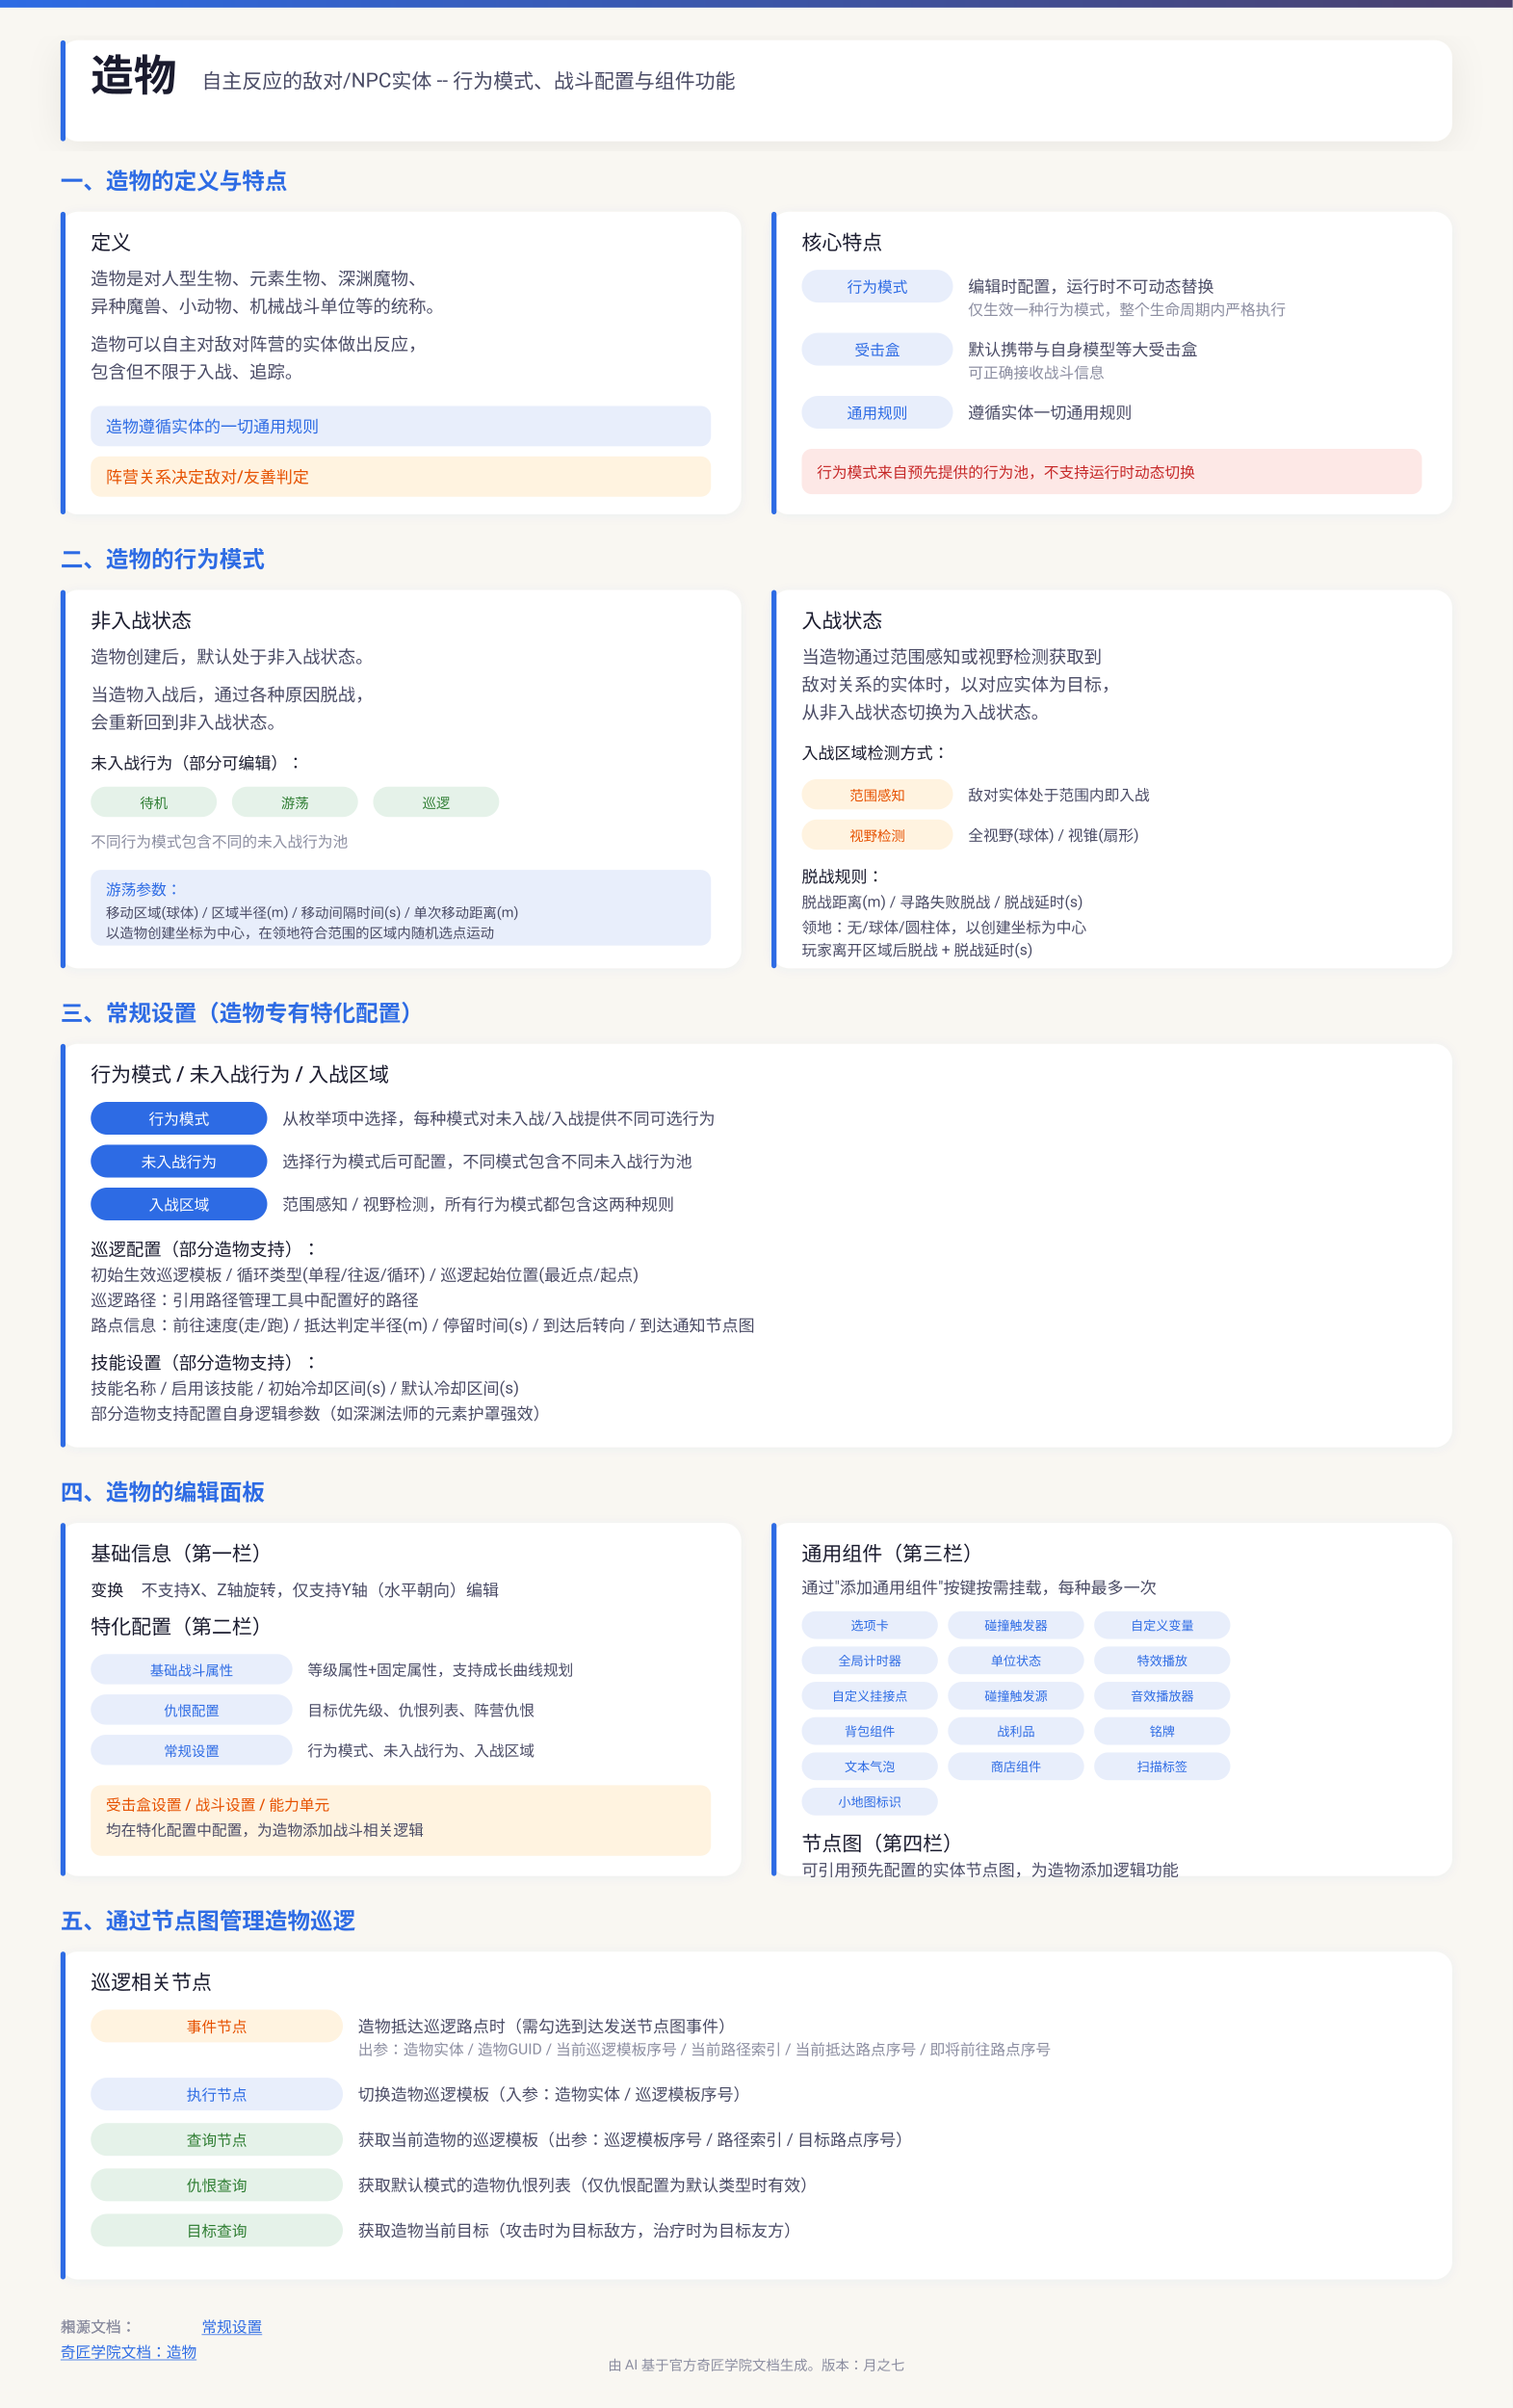
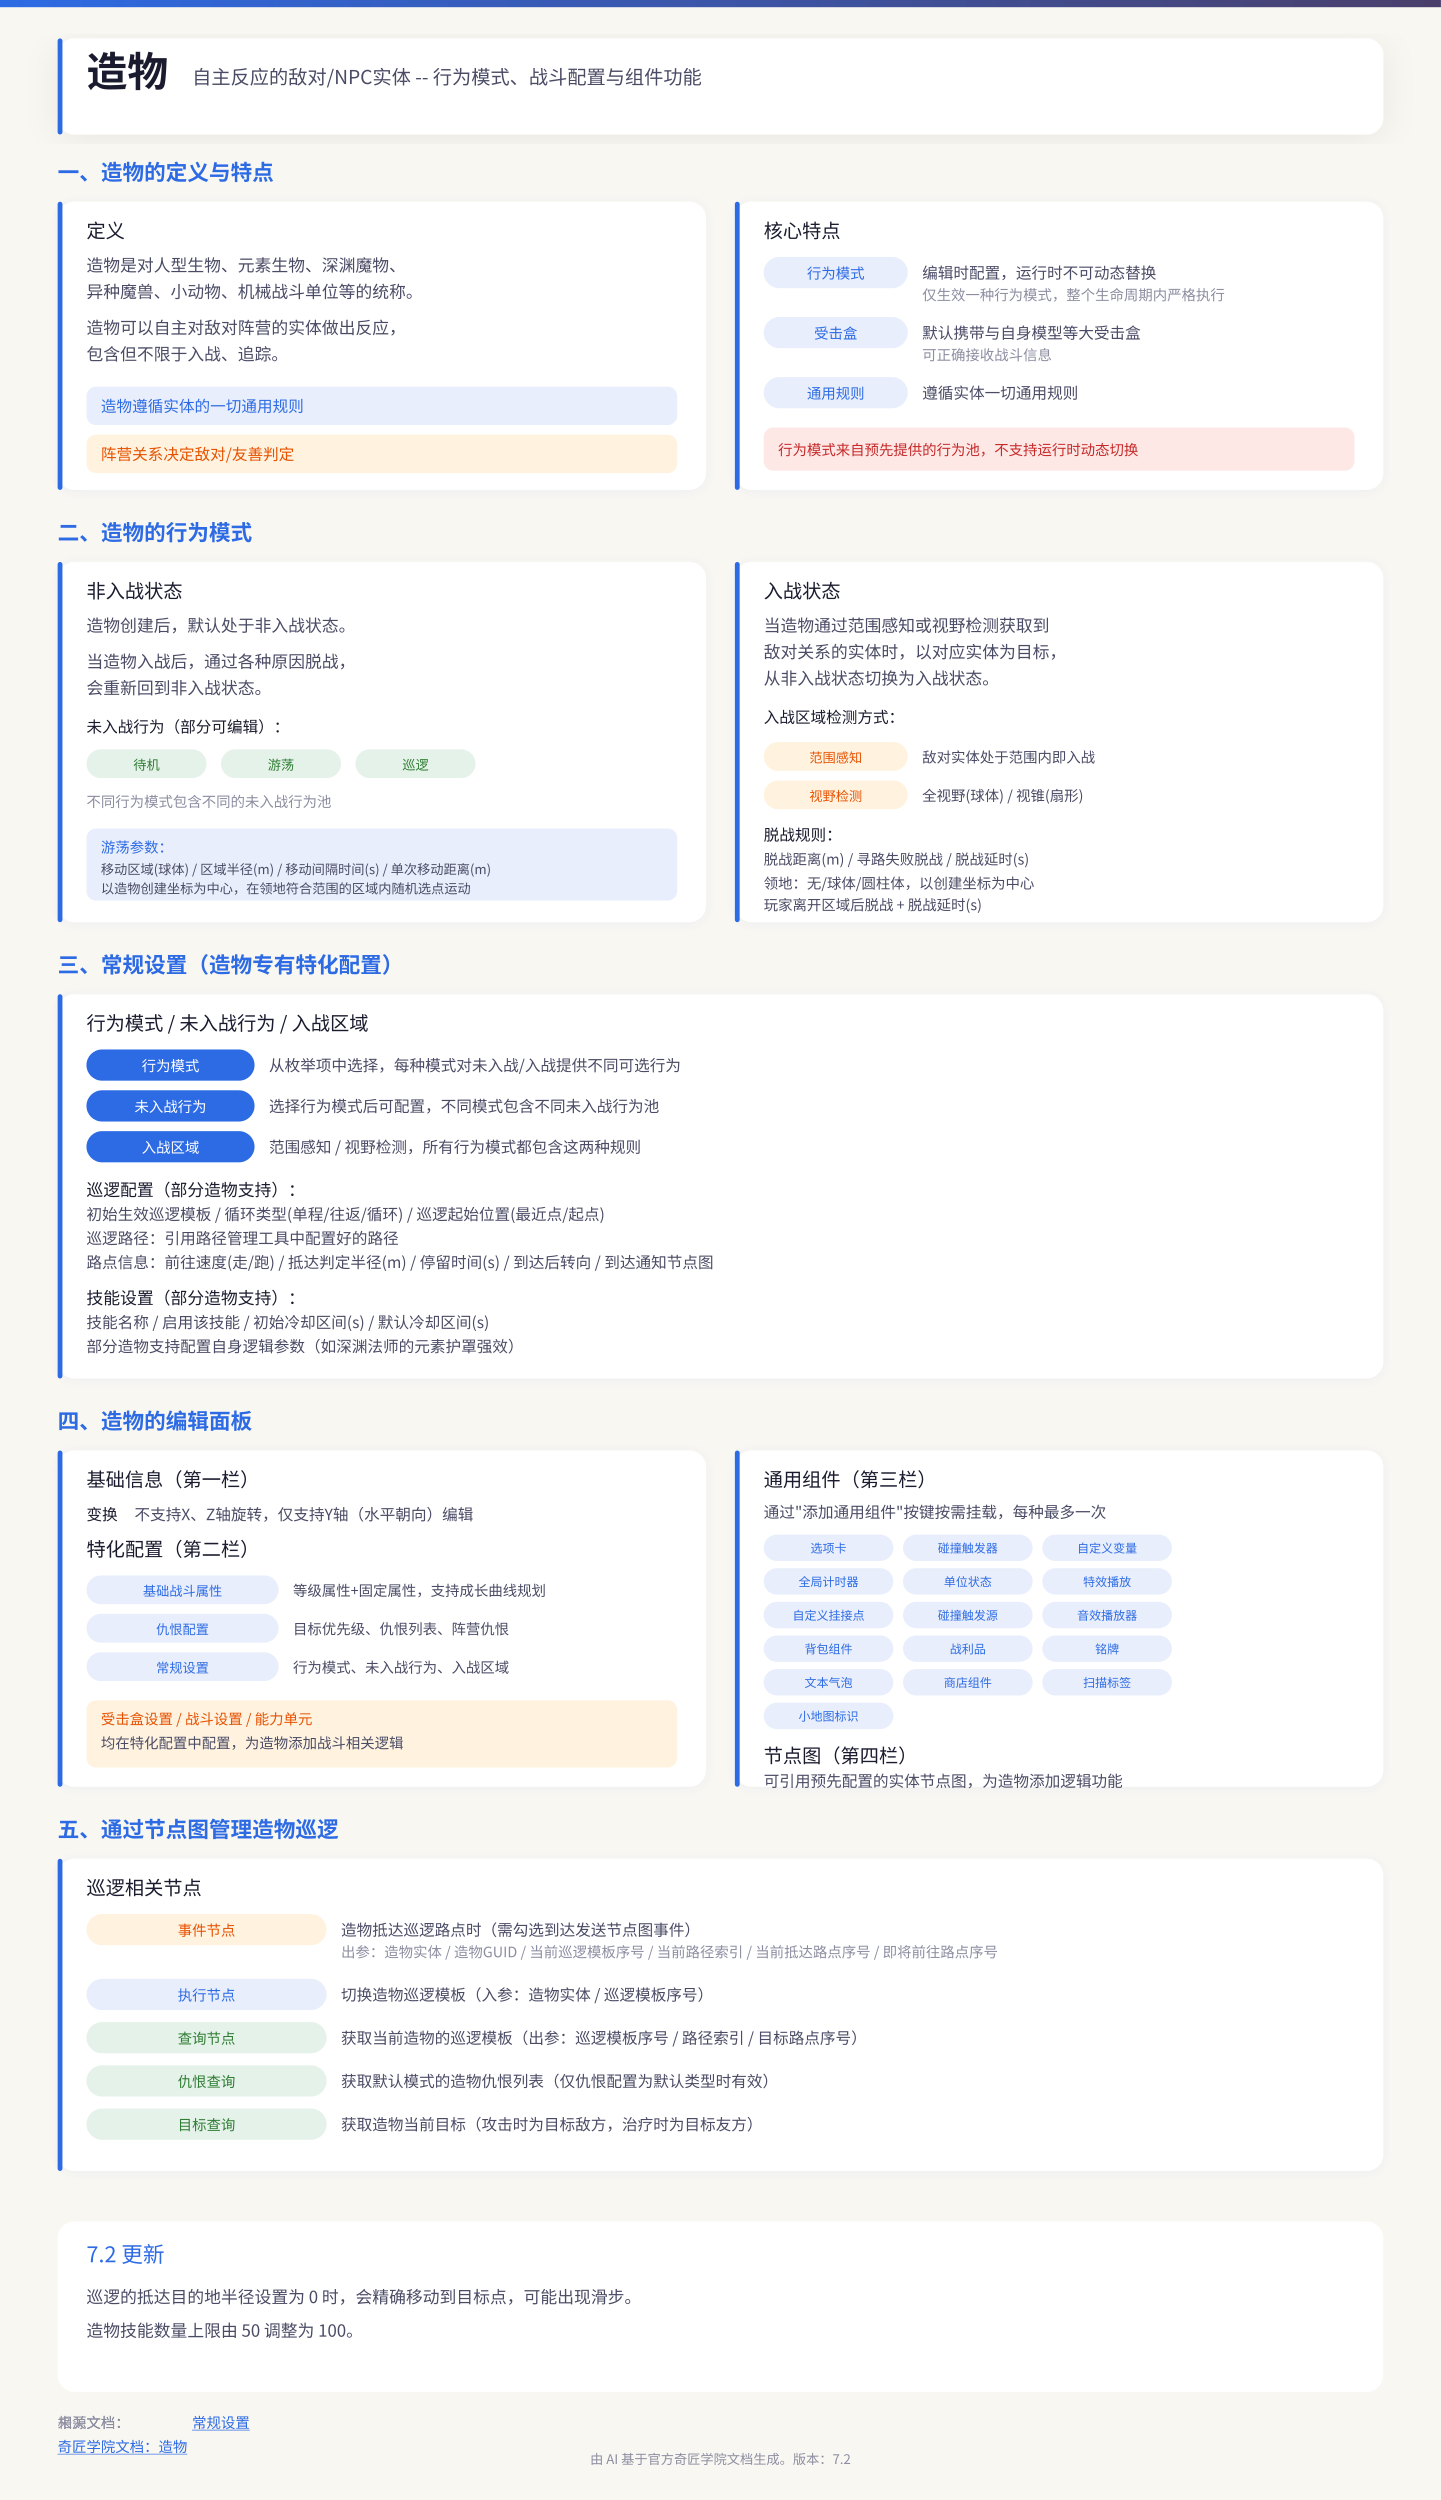
- <svg xmlns="http://www.w3.org/2000/svg" xmlns:xlink="http://www.w3.org/1999/xlink" viewBox="0 0 1200 1910">
+ <svg xmlns="http://www.w3.org/2000/svg" xmlns:xlink="http://www.w3.org/1999/xlink" viewBox="0 0 1200 2082">
  <defs>
    <linearGradient id="topGrad" x1="0" y1="0" x2="1200" y2="0" gradientUnits="userSpaceOnUse">
      <stop offset="0%" stop-color="#2D6BE4" />
      <stop offset="100%" stop-color="#4A3F6B" />
    </linearGradient>
    <filter id="card">
      <feDropShadow dx="0" dy="1" stdDeviation="4" flood-color="#2D6BE4" flood-opacity="0.06" />
    </filter>
    <filter id="elevated">
      <feDropShadow dx="0" dy="4" stdDeviation="14" flood-color="#000" flood-opacity="0.07" />
    </filter>
  </defs>
  <style>
-   text { font-family: 'HYWenHei 85W','Noto Sans SC','PingFang SC','Roboto',sans-serif; }
+   text { font-family: 'Noto Sans CJK SC','HYWenHei 85W','Noto Sans SC','PingFang SC','Roboto',sans-serif; }
</style>
-   <rect width="1200" height="1910" fill="#F9F7F2" />
+   <rect width="1200" height="2082" fill="#F9F7F2" />
  <rect width="1200" height="6" fill="url(#topGrad)" />
  <rect x="48" y="32" width="1104" height="80" rx="14" fill="#fff" filter="url(#elevated)" />
  <rect x="48" y="32" width="4" height="80" rx="2" fill="#2D6BE4" />
  <text x="72" y="72" fill="#1A1B2E" font-size="34" font-weight="bold">造物</text>
  <text x="160" y="70" fill="#4A4B65" font-size="16">自主反应的敌对/NPC实体 -- 行为模式、战斗配置与组件功能</text>
  <text x="48" y="150" fill="#2D6BE4" font-size="18" font-weight="700">一、造物的定义与特点</text>
  <rect x="48" y="168" width="540" height="240" rx="14" fill="#fff" filter="url(#card)" />
  <rect x="48" y="168" width="4" height="240" rx="2" fill="#2D6BE4" />
  <text x="72" y="198" fill="#1A1B2E" font-size="16" font-weight="500">定义</text>
  <text x="72" y="226" fill="#4A4B65" font-size="14">造物是对人型生物、元素生物、深渊魔物、</text>
  <text x="72" y="248" fill="#4A4B65" font-size="14">异种魔兽、小动物、机械战斗单位等的统称。</text>
  <text x="72" y="278" fill="#4A4B65" font-size="14">造物可以自主对敌对阵营的实体做出反应，</text>
  <text x="72" y="300" fill="#4A4B65" font-size="14">包含但不限于入战、追踪。</text>
  <rect x="72" y="322" width="492" height="32" rx="8" fill="#E8EEFB" />
  <text x="84" y="343" fill="#2D6BE4" font-size="13" font-weight="500">造物遵循实体的一切通用规则</text>
  <rect x="72" y="362" width="492" height="32" rx="8" fill="#FFF3E0" />
  <text x="84" y="383" fill="#E65100" font-size="13" font-weight="500">阵营关系决定敌对/友善判定</text>
  <rect x="612" y="168" width="540" height="240" rx="14" fill="#fff" filter="url(#card)" />
  <rect x="612" y="168" width="4" height="240" rx="2" fill="#2D6BE4" />
  <text x="636" y="198" fill="#1A1B2E" font-size="16" font-weight="500">核心特点</text>
  <rect x="636" y="214" width="120" height="26" rx="13" fill="#E8EEFB" />
  <text x="696" y="232" fill="#2D6BE4" font-size="12" text-anchor="middle" font-weight="500">行为模式</text>
  <text x="768" y="232" fill="#4A4B65" font-size="13">编辑时配置，运行时不可动态替换</text>
  <text x="768" y="250" fill="#8B8DA0" font-size="12">仅生效一种行为模式，整个生命周期内严格执行</text>
  <rect x="636" y="264" width="120" height="26" rx="13" fill="#E8EEFB" />
  <text x="696" y="282" fill="#2D6BE4" font-size="12" text-anchor="middle" font-weight="500">受击盒</text>
  <text x="768" y="282" fill="#4A4B65" font-size="13">默认携带与自身模型等大受击盒</text>
  <text x="768" y="300" fill="#8B8DA0" font-size="12">可正确接收战斗信息</text>
  <rect x="636" y="314" width="120" height="26" rx="13" fill="#E8EEFB" />
  <text x="696" y="332" fill="#2D6BE4" font-size="12" text-anchor="middle" font-weight="500">通用规则</text>
  <text x="768" y="332" fill="#4A4B65" font-size="13">遵循实体一切通用规则</text>
  <rect x="636" y="356" width="492" height="36" rx="8" fill="#FDE8E6" />
  <text x="648" y="379" fill="#C62828" font-size="12" font-weight="500">行为模式来自预先提供的行为池，不支持运行时动态切换</text>
  <text x="48" y="450" fill="#2D6BE4" font-size="18" font-weight="700">二、造物的行为模式</text>
  <rect x="48" y="468" width="540" height="300" rx="14" fill="#fff" filter="url(#card)" />
  <rect x="48" y="468" width="4" height="300" rx="2" fill="#2D6BE4" />
  <text x="72" y="498" fill="#1A1B2E" font-size="16" font-weight="500">非入战状态</text>
  <text x="72" y="526" fill="#4A4B65" font-size="14">造物创建后，默认处于非入战状态。</text>
  <text x="72" y="556" fill="#4A4B65" font-size="14">当造物入战后，通过各种原因脱战，</text>
  <text x="72" y="578" fill="#4A4B65" font-size="14">会重新回到非入战状态。</text>
  <text x="72" y="610" fill="#1A1B2E" font-size="13" font-weight="500">未入战行为（部分可编辑）：</text>
  <rect x="72" y="624" width="100" height="24" rx="12" fill="#E5F2E9" />
  <text x="122" y="641" fill="#2E7D32" font-size="11" text-anchor="middle" font-weight="500">待机</text>
  <rect x="184" y="624" width="100" height="24" rx="12" fill="#E5F2E9" />
  <text x="234" y="641" fill="#2E7D32" font-size="11" text-anchor="middle" font-weight="500">游荡</text>
  <rect x="296" y="624" width="100" height="24" rx="12" fill="#E5F2E9" />
  <text x="346" y="641" fill="#2E7D32" font-size="11" text-anchor="middle" font-weight="500">巡逻</text>
  <text x="72" y="672" fill="#8B8DA0" font-size="12">不同行为模式包含不同的未入战行为池</text>
  <rect x="72" y="690" width="492" height="60" rx="8" fill="#E8EEFB" />
  <text x="84" y="710" fill="#2D6BE4" font-size="12" font-weight="500">游荡参数：</text>
  <text x="84" y="728" fill="#4A4B65" font-size="11">移动区域(球体) / 区域半径(m) / 移动间隔时间(s) / 单次移动距离(m)</text>
  <text x="84" y="744" fill="#4A4B65" font-size="11">以造物创建坐标为中心，在领地符合范围的区域内随机选点运动</text>
  <rect x="612" y="468" width="540" height="300" rx="14" fill="#fff" filter="url(#card)" />
  <rect x="612" y="468" width="4" height="300" rx="2" fill="#2D6BE4" />
  <text x="636" y="498" fill="#1A1B2E" font-size="16" font-weight="500">入战状态</text>
  <text x="636" y="526" fill="#4A4B65" font-size="14">当造物通过范围感知或视野检测获取到</text>
  <text x="636" y="548" fill="#4A4B65" font-size="14">敌对关系的实体时，以对应实体为目标，</text>
  <text x="636" y="570" fill="#4A4B65" font-size="14">从非入战状态切换为入战状态。</text>
  <text x="636" y="602" fill="#1A1B2E" font-size="13" font-weight="500">入战区域检测方式：</text>
  <rect x="636" y="618" width="120" height="24" rx="12" fill="#FFF3E0" />
  <text x="696" y="635" fill="#E65100" font-size="11" text-anchor="middle" font-weight="500">范围感知</text>
  <text x="768" y="635" fill="#4A4B65" font-size="12">敌对实体处于范围内即入战</text>
  <rect x="636" y="650" width="120" height="24" rx="12" fill="#FFF3E0" />
  <text x="696" y="667" fill="#E65100" font-size="11" text-anchor="middle" font-weight="500">视野检测</text>
  <text x="768" y="667" fill="#4A4B65" font-size="12">全视野(球体) / 视锥(扇形)</text>
  <text x="636" y="700" fill="#1A1B2E" font-size="13" font-weight="500">脱战规则：</text>
  <text x="636" y="720" fill="#4A4B65" font-size="12">脱战距离(m) / 寻路失败脱战 / 脱战延时(s)</text>
  <text x="636" y="740" fill="#4A4B65" font-size="12">领地：无/球体/圆柱体，以创建坐标为中心</text>
  <text x="636" y="758" fill="#4A4B65" font-size="12">玩家离开区域后脱战 + 脱战延时(s)</text>
  <text x="48" y="810" fill="#2D6BE4" font-size="18" font-weight="700">三、常规设置（造物专有特化配置）</text>
  <rect x="48" y="828" width="1104" height="320" rx="14" fill="#fff" filter="url(#card)" />
  <rect x="48" y="828" width="4" height="320" rx="2" fill="#2D6BE4" />
  <text x="72" y="858" fill="#1A1B2E" font-size="16" font-weight="500">行为模式 / 未入战行为 / 入战区域</text>
  <rect x="72" y="874" width="140" height="26" rx="13" fill="#2D6BE4" />
  <text x="142" y="892" fill="#fff" font-size="12" text-anchor="middle" font-weight="500">行为模式</text>
  <text x="224" y="892" fill="#4A4B65" font-size="13">从枚举项中选择，每种模式对未入战/入战提供不同可选行为</text>
  <rect x="72" y="908" width="140" height="26" rx="13" fill="#2D6BE4" />
  <text x="142" y="926" fill="#fff" font-size="12" text-anchor="middle" font-weight="500">未入战行为</text>
  <text x="224" y="926" fill="#4A4B65" font-size="13">选择行为模式后可配置，不同模式包含不同未入战行为池</text>
  <rect x="72" y="942" width="140" height="26" rx="13" fill="#2D6BE4" />
  <text x="142" y="960" fill="#fff" font-size="12" text-anchor="middle" font-weight="500">入战区域</text>
  <text x="224" y="960" fill="#4A4B65" font-size="13">范围感知 / 视野检测，所有行为模式都包含这两种规则</text>
  <text x="72" y="996" fill="#1A1B2E" font-size="14" font-weight="500">巡逻配置（部分造物支持）：</text>
  <text x="72" y="1016" fill="#4A4B65" font-size="13">初始生效巡逻模板 / 循环类型(单程/往返/循环) / 巡逻起始位置(最近点/起点)</text>
  <text x="72" y="1036" fill="#4A4B65" font-size="13">巡逻路径：引用路径管理工具中配置好的路径</text>
  <text x="72" y="1056" fill="#4A4B65" font-size="13">路点信息：前往速度(走/跑) / 抵达判定半径(m) / 停留时间(s) / 到达后转向 / 到达通知节点图</text>
  <text x="72" y="1086" fill="#1A1B2E" font-size="14" font-weight="500">技能设置（部分造物支持）：</text>
  <text x="72" y="1106" fill="#4A4B65" font-size="13">技能名称 / 启用该技能 / 初始冷却区间(s) / 默认冷却区间(s)</text>
  <text x="72" y="1126" fill="#4A4B65" font-size="13">部分造物支持配置自身逻辑参数（如深渊法师的元素护罩强效）</text>
  <text x="48" y="1190" fill="#2D6BE4" font-size="18" font-weight="700">四、造物的编辑面板</text>
  <rect x="48" y="1208" width="540" height="280" rx="14" fill="#fff" filter="url(#card)" />
  <rect x="48" y="1208" width="4" height="280" rx="2" fill="#2D6BE4" />
  <text x="72" y="1238" fill="#1A1B2E" font-size="16" font-weight="500">基础信息（第一栏）</text>
  <text x="72" y="1266" fill="#1A1B2E" font-size="13" font-weight="500">变换</text>
  <text x="112" y="1266" fill="#4A4B65" font-size="13">不支持X、Z轴旋转，仅支持Y轴（水平朝向）编辑</text>
  <text x="72" y="1296" fill="#1A1B2E" font-size="16" font-weight="500">特化配置（第二栏）</text>
  <rect x="72" y="1312" width="160" height="24" rx="12" fill="#E8EEFB" />
  <text x="152" y="1329" fill="#2D6BE4" font-size="11" text-anchor="middle" font-weight="500">基础战斗属性</text>
  <text x="244" y="1329" fill="#4A4B65" font-size="12">等级属性+固定属性，支持成长曲线规划</text>
  <rect x="72" y="1344" width="160" height="24" rx="12" fill="#E8EEFB" />
  <text x="152" y="1361" fill="#2D6BE4" font-size="11" text-anchor="middle" font-weight="500">仇恨配置</text>
  <text x="244" y="1361" fill="#4A4B65" font-size="12">目标优先级、仇恨列表、阵营仇恨</text>
  <rect x="72" y="1376" width="160" height="24" rx="12" fill="#E8EEFB" />
  <text x="152" y="1393" fill="#2D6BE4" font-size="11" text-anchor="middle" font-weight="500">常规设置</text>
  <text x="244" y="1393" fill="#4A4B65" font-size="12">行为模式、未入战行为、入战区域</text>
  <rect x="72" y="1416" width="492" height="56" rx="8" fill="#FFF3E0" />
  <text x="84" y="1436" fill="#E65100" font-size="12" font-weight="500">受击盒设置 / 战斗设置 / 能力单元</text>
  <text x="84" y="1456" fill="#4A4B65" font-size="12">均在特化配置中配置，为造物添加战斗相关逻辑</text>
  <rect x="612" y="1208" width="540" height="280" rx="14" fill="#fff" filter="url(#card)" />
  <rect x="612" y="1208" width="4" height="280" rx="2" fill="#2D6BE4" />
  <text x="636" y="1238" fill="#1A1B2E" font-size="16" font-weight="500">通用组件（第三栏）</text>
  <text x="636" y="1264" fill="#4A4B65" font-size="13">通过"添加通用组件"按键按需挂载，每种最多一次</text>
  <rect x="636" y="1278" width="108" height="22" rx="11" fill="#E8EEFB" />
  <text x="690" y="1293" fill="#2D6BE4" font-size="10" text-anchor="middle">选项卡</text>
  <rect x="752" y="1278" width="108" height="22" rx="11" fill="#E8EEFB" />
  <text x="806" y="1293" fill="#2D6BE4" font-size="10" text-anchor="middle">碰撞触发器</text>
  <rect x="868" y="1278" width="108" height="22" rx="11" fill="#E8EEFB" />
  <text x="922" y="1293" fill="#2D6BE4" font-size="10" text-anchor="middle">自定义变量</text>
  <rect x="636" y="1306" width="108" height="22" rx="11" fill="#E8EEFB" />
  <text x="690" y="1321" fill="#2D6BE4" font-size="10" text-anchor="middle">全局计时器</text>
  <rect x="752" y="1306" width="108" height="22" rx="11" fill="#E8EEFB" />
  <text x="806" y="1321" fill="#2D6BE4" font-size="10" text-anchor="middle">单位状态</text>
  <rect x="868" y="1306" width="108" height="22" rx="11" fill="#E8EEFB" />
  <text x="922" y="1321" fill="#2D6BE4" font-size="10" text-anchor="middle">特效播放</text>
  <rect x="636" y="1334" width="108" height="22" rx="11" fill="#E8EEFB" />
  <text x="690" y="1349" fill="#2D6BE4" font-size="10" text-anchor="middle">自定义挂接点</text>
  <rect x="752" y="1334" width="108" height="22" rx="11" fill="#E8EEFB" />
  <text x="806" y="1349" fill="#2D6BE4" font-size="10" text-anchor="middle">碰撞触发源</text>
  <rect x="868" y="1334" width="108" height="22" rx="11" fill="#E8EEFB" />
  <text x="922" y="1349" fill="#2D6BE4" font-size="10" text-anchor="middle">音效播放器</text>
  <rect x="636" y="1362" width="108" height="22" rx="11" fill="#E8EEFB" />
  <text x="690" y="1377" fill="#2D6BE4" font-size="10" text-anchor="middle">背包组件</text>
  <rect x="752" y="1362" width="108" height="22" rx="11" fill="#E8EEFB" />
  <text x="806" y="1377" fill="#2D6BE4" font-size="10" text-anchor="middle">战利品</text>
  <rect x="868" y="1362" width="108" height="22" rx="11" fill="#E8EEFB" />
  <text x="922" y="1377" fill="#2D6BE4" font-size="10" text-anchor="middle">铭牌</text>
  <rect x="636" y="1390" width="108" height="22" rx="11" fill="#E8EEFB" />
  <text x="690" y="1405" fill="#2D6BE4" font-size="10" text-anchor="middle">文本气泡</text>
  <rect x="752" y="1390" width="108" height="22" rx="11" fill="#E8EEFB" />
  <text x="806" y="1405" fill="#2D6BE4" font-size="10" text-anchor="middle">商店组件</text>
  <rect x="868" y="1390" width="108" height="22" rx="11" fill="#E8EEFB" />
  <text x="922" y="1405" fill="#2D6BE4" font-size="10" text-anchor="middle">扫描标签</text>
  <rect x="636" y="1418" width="108" height="22" rx="11" fill="#E8EEFB" />
  <text x="690" y="1433" fill="#2D6BE4" font-size="10" text-anchor="middle">小地图标识</text>
  <text x="636" y="1468" fill="#1A1B2E" font-size="16" font-weight="500">节点图（第四栏）</text>
  <text x="636" y="1488" fill="#4A4B65" font-size="13">可引用预先配置的实体节点图，为造物添加逻辑功能</text>
  <text x="48" y="1530" fill="#2D6BE4" font-size="18" font-weight="700">五、通过节点图管理造物巡逻</text>
  <rect x="48" y="1548" width="1104" height="260" rx="14" fill="#fff" filter="url(#card)" />
  <rect x="48" y="1548" width="4" height="260" rx="2" fill="#2D6BE4" />
  <text x="72" y="1578" fill="#1A1B2E" font-size="16" font-weight="500">巡逻相关节点</text>
  <rect x="72" y="1594" width="200" height="26" rx="13" fill="#FFF3E0" />
  <text x="172" y="1612" fill="#E65100" font-size="12" text-anchor="middle" font-weight="500">事件节点</text>
  <text x="284" y="1612" fill="#4A4B65" font-size="13">造物抵达巡逻路点时（需勾选到达发送节点图事件）</text>
  <text x="284" y="1630" fill="#8B8DA0" font-size="12">出参：造物实体 / 造物GUID / 当前巡逻模板序号 / 当前路径索引 / 当前抵达路点序号 / 即将前往路点序号</text>
  <rect x="72" y="1648" width="200" height="26" rx="13" fill="#E8EEFB" />
  <text x="172" y="1666" fill="#2D6BE4" font-size="12" text-anchor="middle" font-weight="500">执行节点</text>
  <text x="284" y="1666" fill="#4A4B65" font-size="13">切换造物巡逻模板（入参：造物实体 / 巡逻模板序号）</text>
  <rect x="72" y="1684" width="200" height="26" rx="13" fill="#E5F2E9" />
  <text x="172" y="1702" fill="#2E7D32" font-size="12" text-anchor="middle" font-weight="500">查询节点</text>
  <text x="284" y="1702" fill="#4A4B65" font-size="13">获取当前造物的巡逻模板（出参：巡逻模板序号 / 路径索引 / 目标路点序号）</text>
  <rect x="72" y="1720" width="200" height="26" rx="13" fill="#E5F2E9" />
  <text x="172" y="1738" fill="#2E7D32" font-size="12" text-anchor="middle" font-weight="500">仇恨查询</text>
  <text x="284" y="1738" fill="#4A4B65" font-size="13">获取默认模式的造物仇恨列表（仅仇恨配置为默认类型时有效）</text>
  <rect x="72" y="1756" width="200" height="26" rx="13" fill="#E5F2E9" />
  <text x="172" y="1774" fill="#2E7D32" font-size="12" text-anchor="middle" font-weight="500">目标查询</text>
  <text x="284" y="1774" fill="#4A4B65" font-size="13">获取造物当前目标（攻击时为目标敌方，治疗时为目标友方）</text>
-   <text x="48" y="1850" fill="#8B8DA0" font-size="12">来源文档：</text>
-   <text x="48" y="1850" fill="#8B8DA0" font-size="12" font-family="'HYWenHei 85W','Noto Sans SC','PingFang SC','Roboto',sans-serif">相关文档：</text>
+   <text x="48" y="2022" fill="#8B8DA0" font-size="12">来源文档：</text>
+   <text x="48" y="2022" fill="#8B8DA0" font-size="12" font-family="'Noto Sans CJK SC','HYWenHei 85W','Noto Sans SC','PingFang SC','Roboto',sans-serif">相关文档：</text>
  <a xlink:href="https://act.mihoyo.com/ys/ugc/tutorial/detail/mhufqo0c0tqw" target="_blank">
-     <text x="48" y="1870" fill="#2D6BE4" font-size="12" text-decoration="underline" font-family="'HYWenHei 85W','Noto Sans SC','PingFang SC','Roboto',sans-serif">奇匠学院文档：造物</text>
+     <text x="48" y="2042" fill="#2D6BE4" font-size="12" text-decoration="underline" font-family="'Noto Sans CJK SC','HYWenHei 85W','Noto Sans SC','PingFang SC','Roboto',sans-serif">奇匠学院文档：造物</text>
  </a>
  <a xlink:href="https://act.mihoyo.com/ys/ugc/tutorial/detail/mh3rgo0c16c8">
-     <text x="160" y="1850" fill="#2D6BE4" font-size="12" text-decoration="underline">常规设置</text>
+     <text x="160" y="2022" fill="#2D6BE4" font-size="12" text-decoration="underline">常规设置</text>
  </a>
-   <text x="600" y="1880" fill="#8B8DA0" font-size="11" text-anchor="middle">由 AI 基于官方奇匠学院文档生成。版本：月之七</text>
+   <text x="600" y="2052" fill="#8B8DA0" font-size="11" text-anchor="middle">由 AI 基于官方奇匠学院文档生成。版本：7.2</text>
+   <g font-family="Noto Sans CJK SC, sans-serif">
+     <rect x="48" y="1850" width="1104" height="142" rx="14" fill="#fff" />
+     <text x="72" y="1884" font-size="18" fill="#2D6BE4">7.2 更新</text>
+     <text x="72" y="1918" font-size="14" fill="#4A4B65">巡逻的抵达目的地半径设置为 0 时，会精确移动到目标点，可能出现滑步。</text>
+     <text x="72" y="1946" font-size="14" fill="#4A4B65">造物技能数量上限由 50 调整为 100。</text>
+   </g>
</svg>
